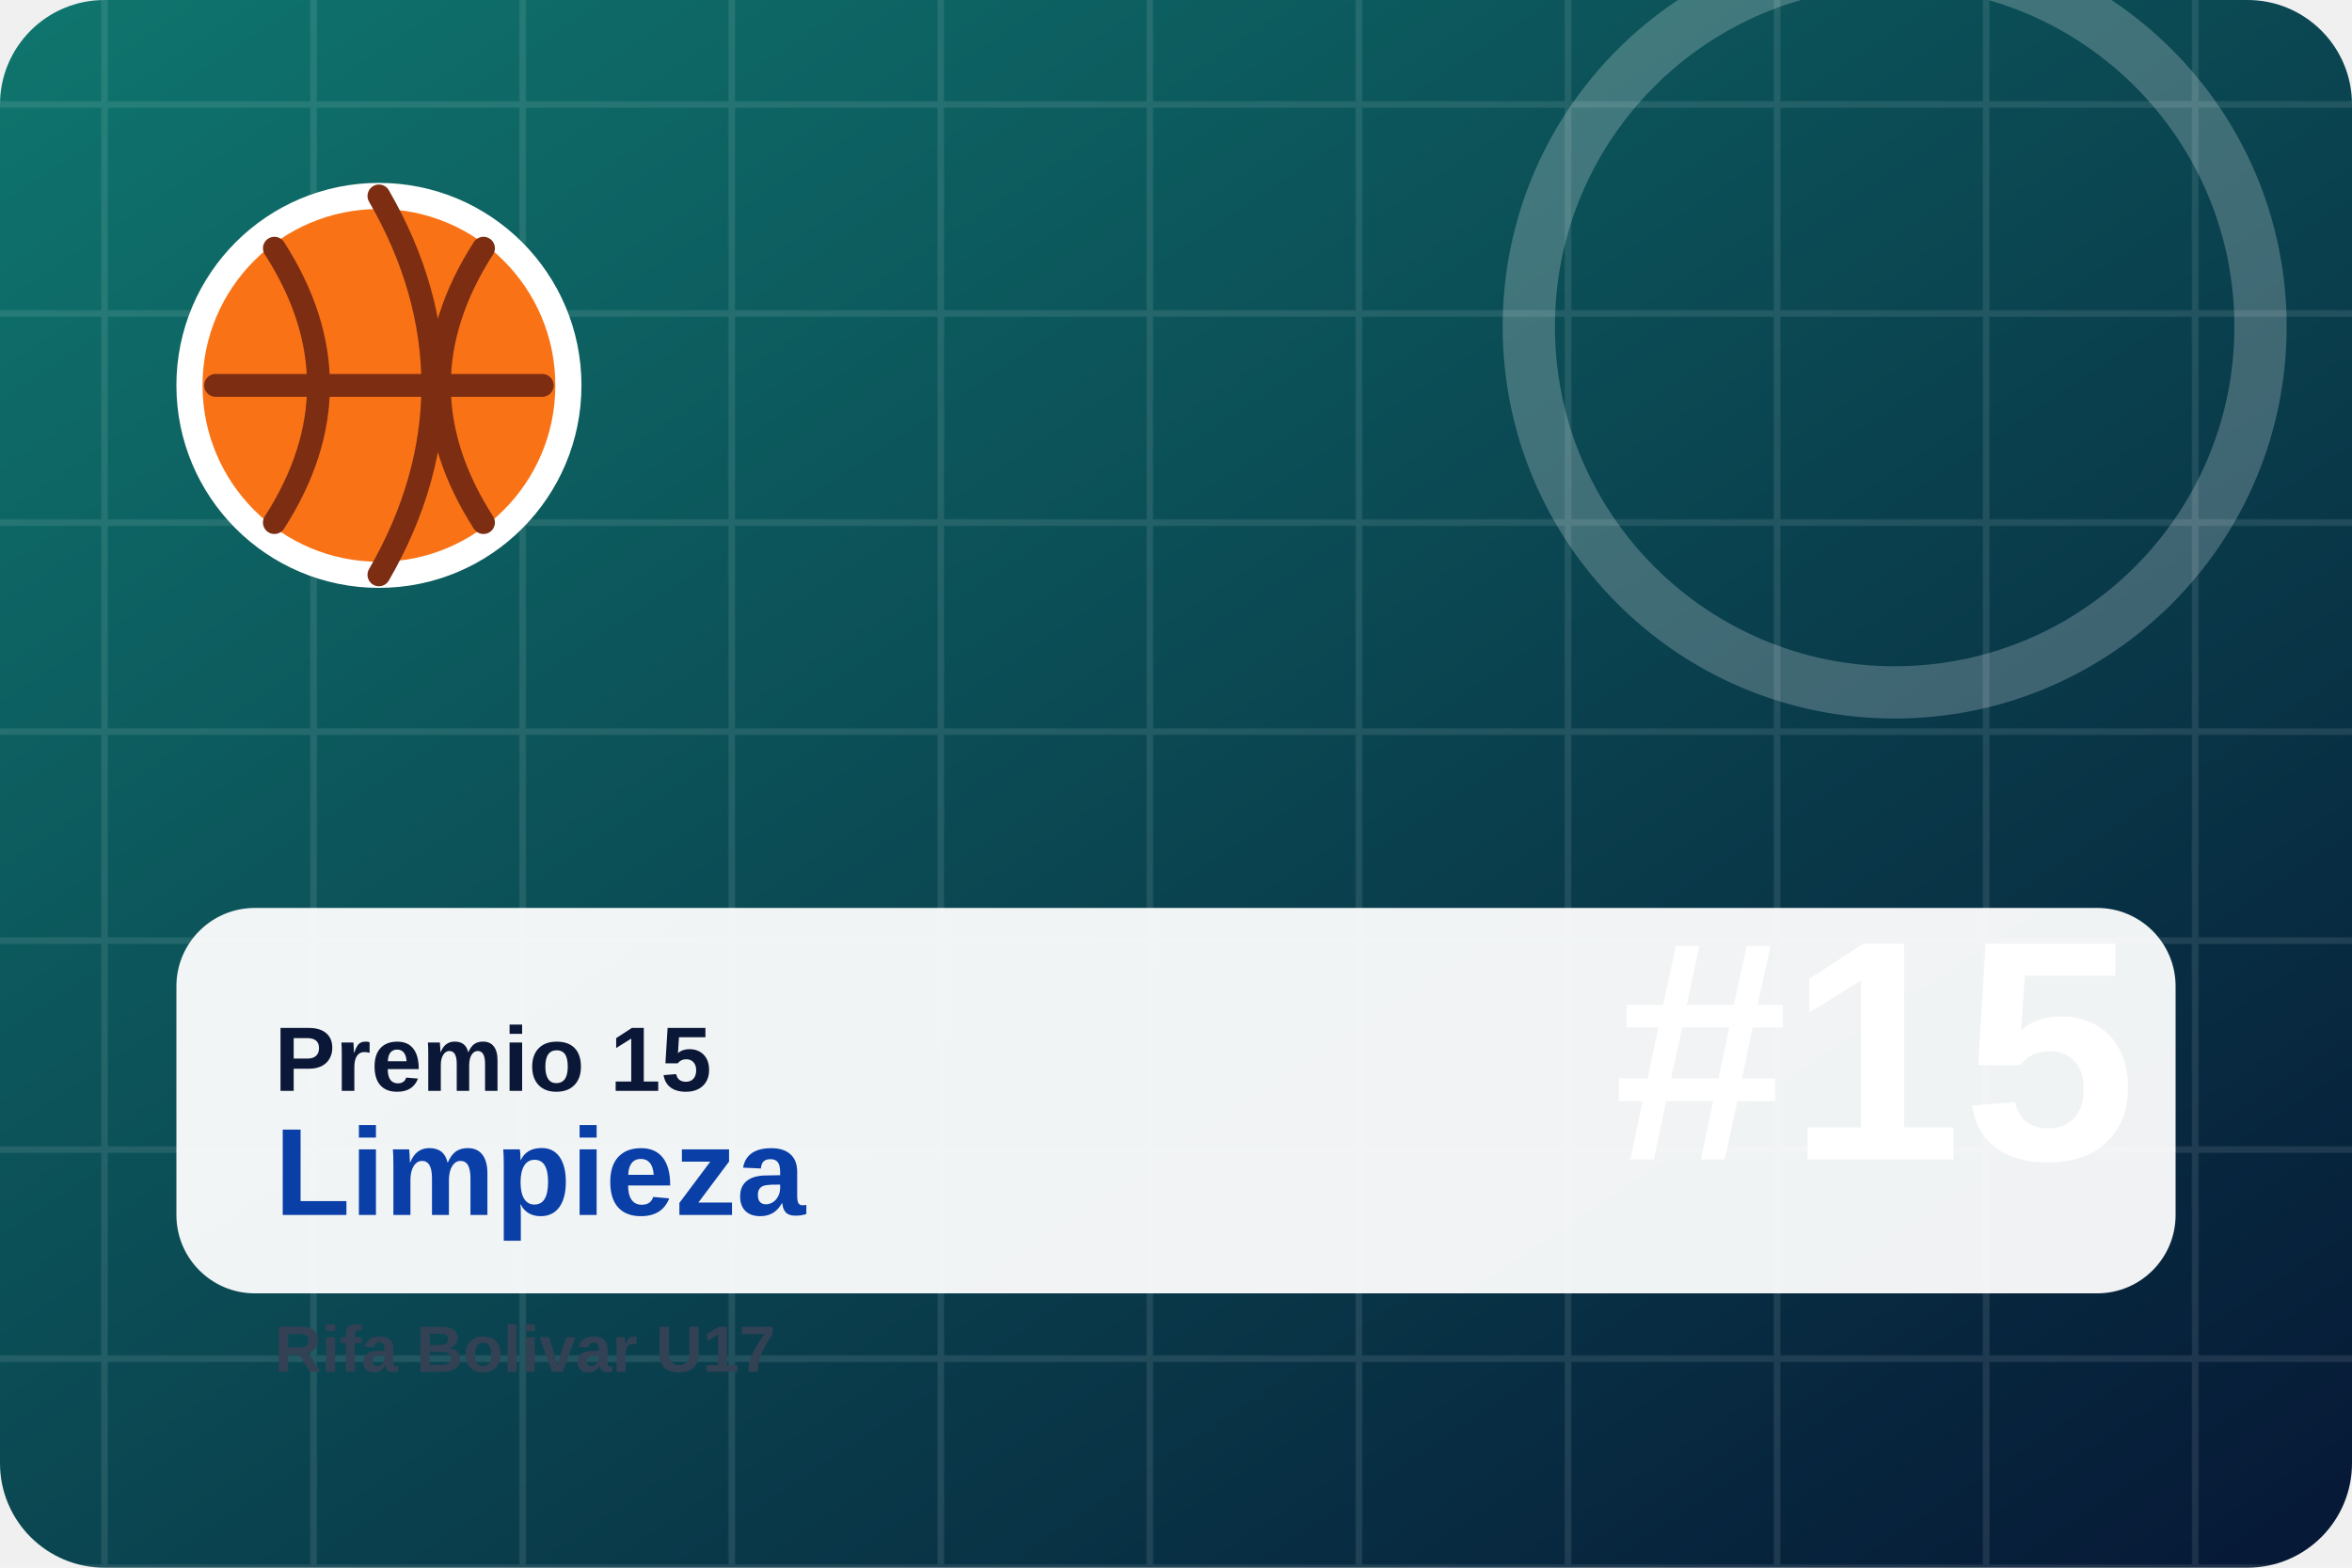
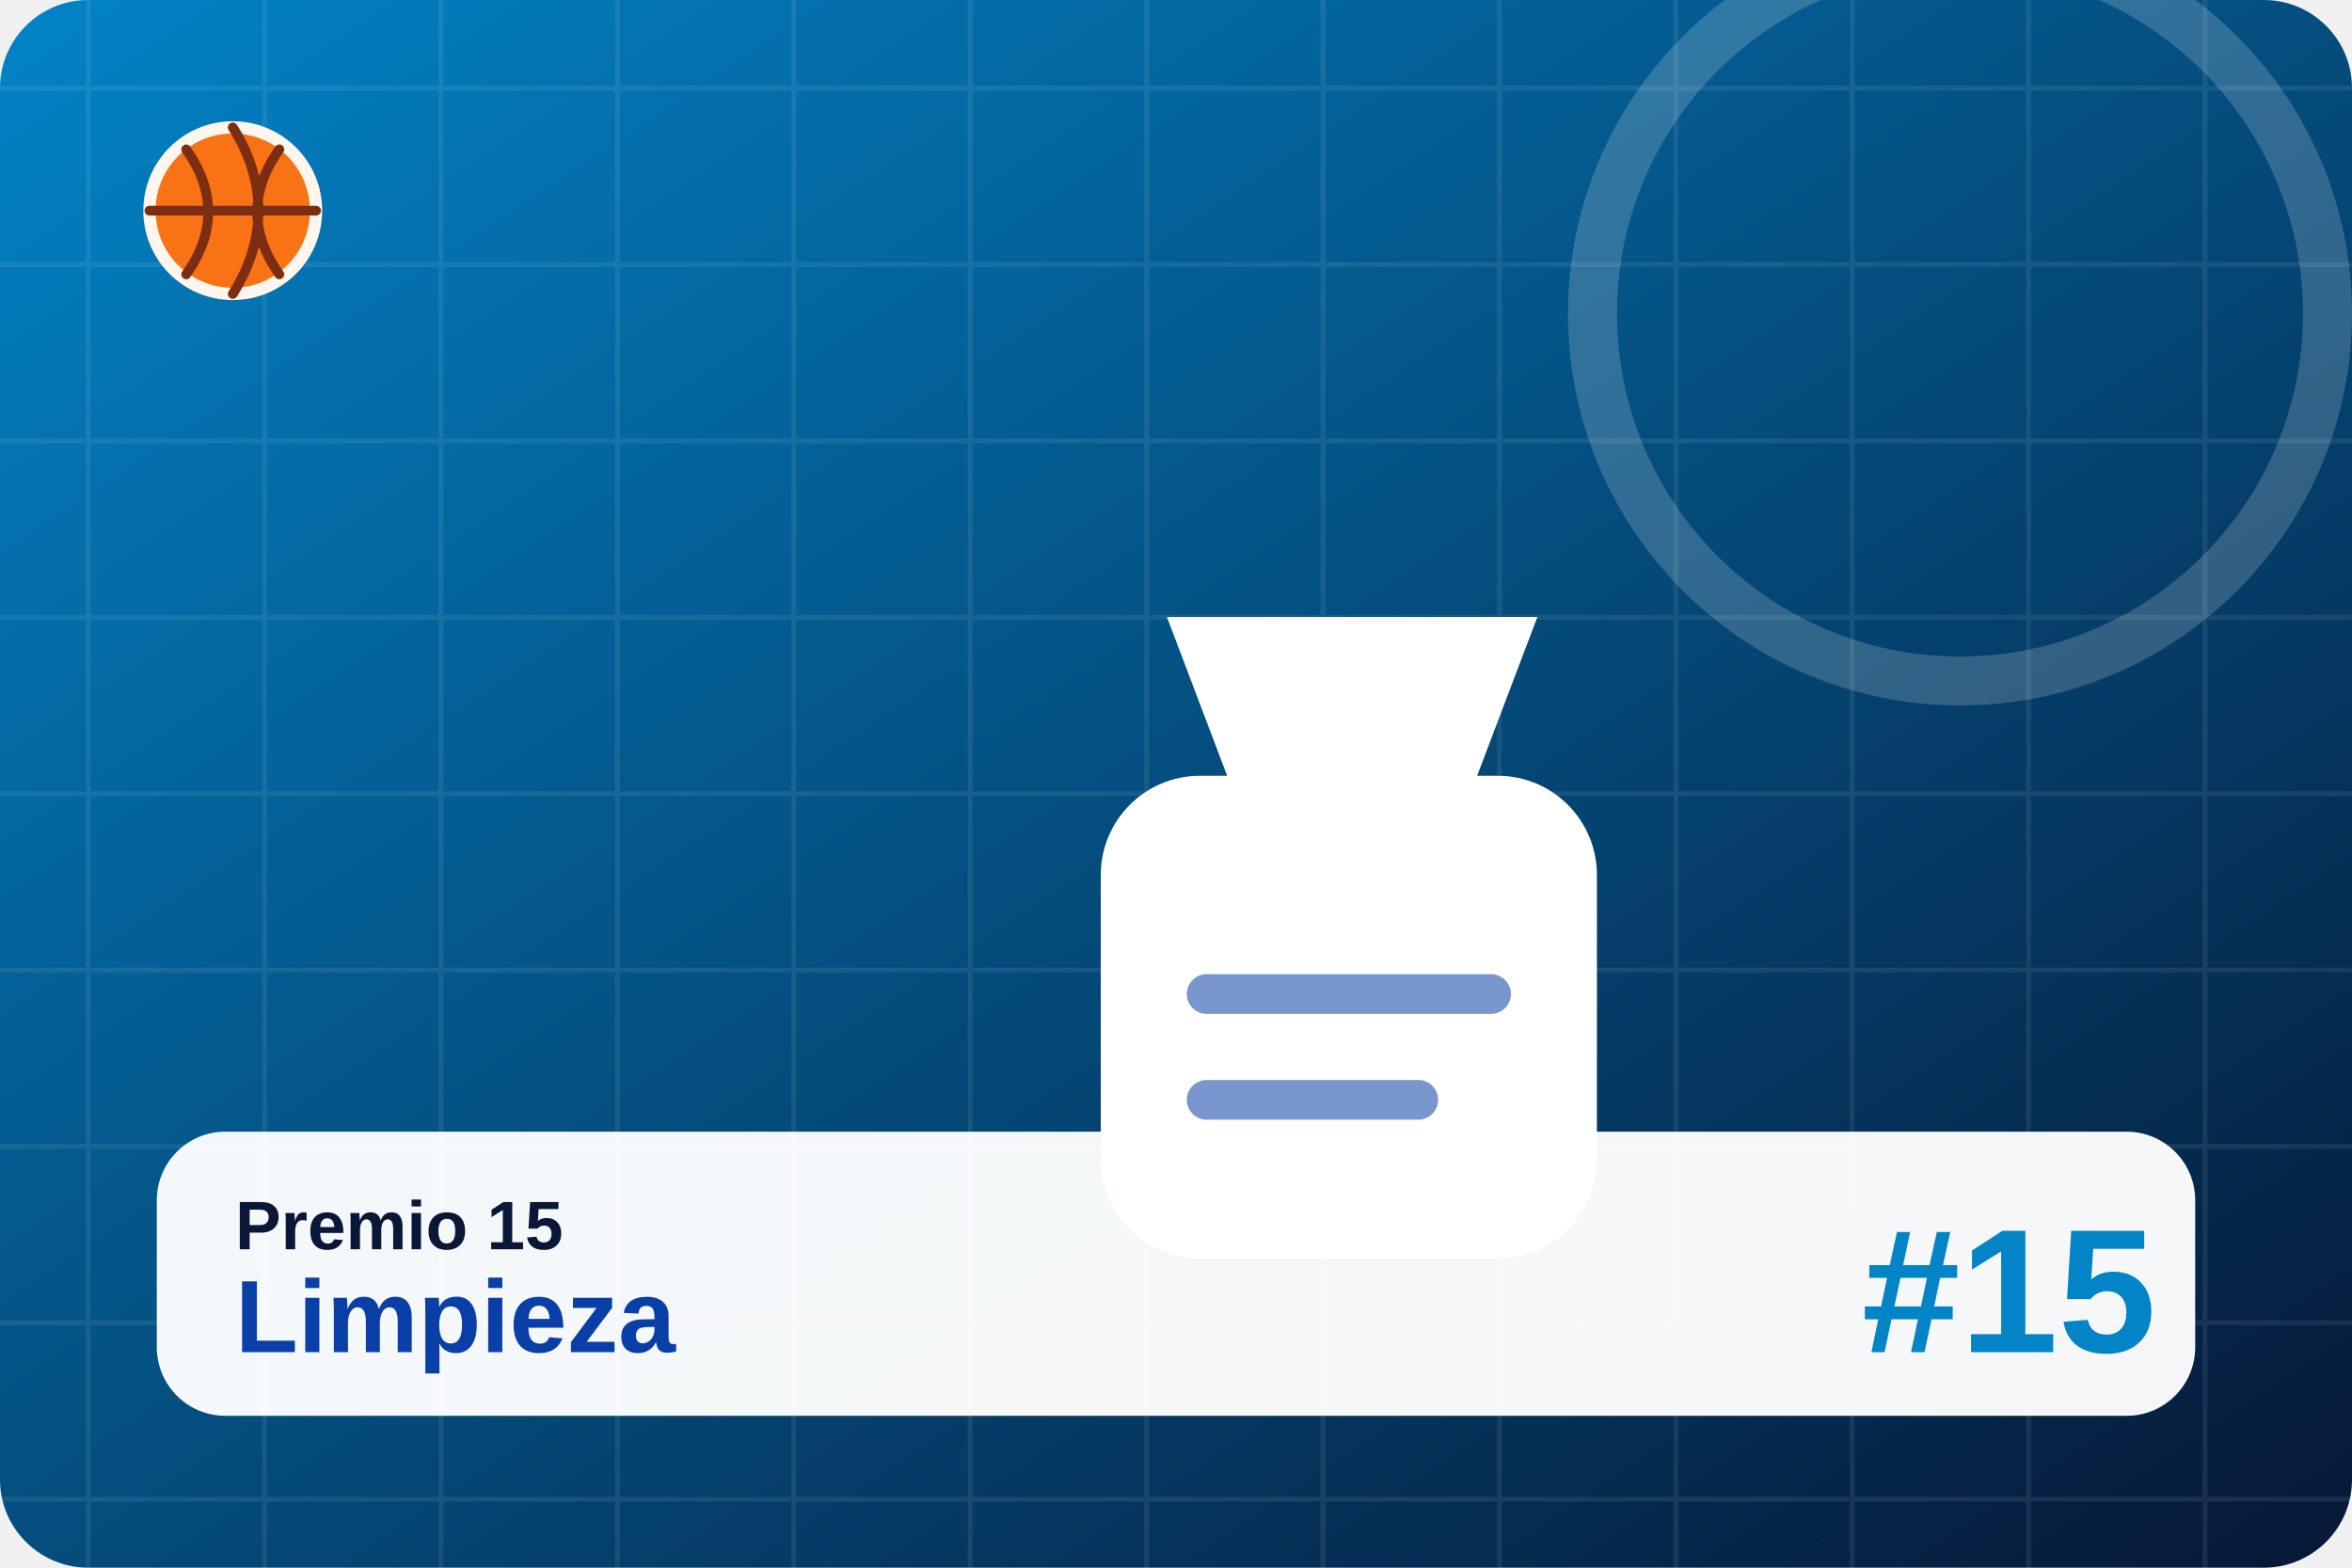
- <svg xmlns="http://www.w3.org/2000/svg" width="720" height="480" viewBox="0 0 720 480" role="img" aria-label="Premio 15 Limpieza">
+ <svg xmlns="http://www.w3.org/2000/svg" width="960" height="640" viewBox="0 0 960 640" role="img" aria-label="Premio 15 Limpieza">
  <defs>
    <linearGradient id="bg" x1="0" x2="1" y1="0" y2="1">
-       <stop offset="0" stop-color="#0f766e" />
+       <stop offset="0" stop-color="#0284c7" />
      <stop offset="1" stop-color="#061735" />
    </linearGradient>
-     <pattern id="court" width="64" height="64" patternUnits="userSpaceOnUse">
-       <path d="M0 32h64M32 0v64" stroke="rgba(255,255,255,.1)" stroke-width="2" />
+     <pattern id="court" width="72" height="72" patternUnits="userSpaceOnUse">
+       <path d="M0 36h72M36 0v72" stroke="rgba(255,255,255,.08)" stroke-width="2" />
    </pattern>
  </defs>
-   <rect width="720" height="480" rx="32" fill="url(#bg)" />
-   <rect width="720" height="480" fill="url(#court)" />
-   <circle cx="580" cy="100" r="112" fill="none" stroke="rgba(255,255,255,.22)" stroke-width="16" />
-   <circle cx="116" cy="118" r="58" fill="#f97316" stroke="#fff" stroke-width="8" />
-   <path d="M66 118h100M116 60c22 38 22 78 0 116M84 76c18 28 18 56 0 84M148 76c-18 28-18 56 0 84" stroke="#7c2d12" stroke-width="7" fill="none" stroke-linecap="round" />
-   <rect x="54" y="278" width="612" height="118" rx="24" fill="rgba(255,255,255,.94)" />
-   <text x="84" y="334" fill="#0b1736" font-family="Arial, sans-serif" font-size="28" font-weight="800">Premio 15</text>
-   <text x="84" y="372" fill="#0b3fa8" font-family="Arial, sans-serif" font-size="38" font-weight="900">Limpieza</text>
-   <text x="84" y="420" fill="#334155" font-family="Arial, sans-serif" font-size="20" font-weight="700">Rifa Bolivar U17</text>
-   <text x="574" y="355" text-anchor="middle" fill="#fff" font-family="Arial, sans-serif" font-size="96" font-weight="900">#15</text>
+   <rect width="960" height="640" rx="36" fill="url(#bg)" />
+   <rect width="960" height="640" fill="url(#court)" />
+   <circle cx="800" cy="128" r="150" fill="none" stroke="rgba(255,255,255,.18)" stroke-width="20" />
+   <circle cx="95" cy="86" r="34" fill="#f97316" stroke="#fff7ed" stroke-width="5" />
+   <path d="M61 86h68M95 52c14 22 14 46 0 68M76 61c12 17 12 34 0 51M114 61c-12 17-12 34 0 51" fill="none" stroke="#7c2d12" stroke-width="4" stroke-linecap="round" />
+   <g transform="translate(182 44) scale(1.35)">
+     <path d="M218 154h112l-22 58H240z" fill="#fff" />
+     <rect x="198" y="202" width="150" height="146" rx="30" fill="#fff" />
+     <path d="M230 268h86M230 300h64" stroke="#0b3fa8" stroke-width="12" stroke-linecap="round" opacity=".55" />
+   </g>
+   <rect x="64" y="462" width="832" height="116" rx="28" fill="rgba(255,255,255,.96)" />
+   <text x="96" y="510" fill="#0b1736" font-family="Arial, sans-serif" font-size="28" font-weight="900">Premio 15</text>
+   <text x="96" y="552" fill="#0b3fa8" font-family="Arial, sans-serif" font-size="42" font-weight="900">Limpieza</text>
+   <text x="820" y="552" text-anchor="middle" fill="#0284c7" font-family="Arial, sans-serif" font-size="72" font-weight="900">#15</text>
</svg>
